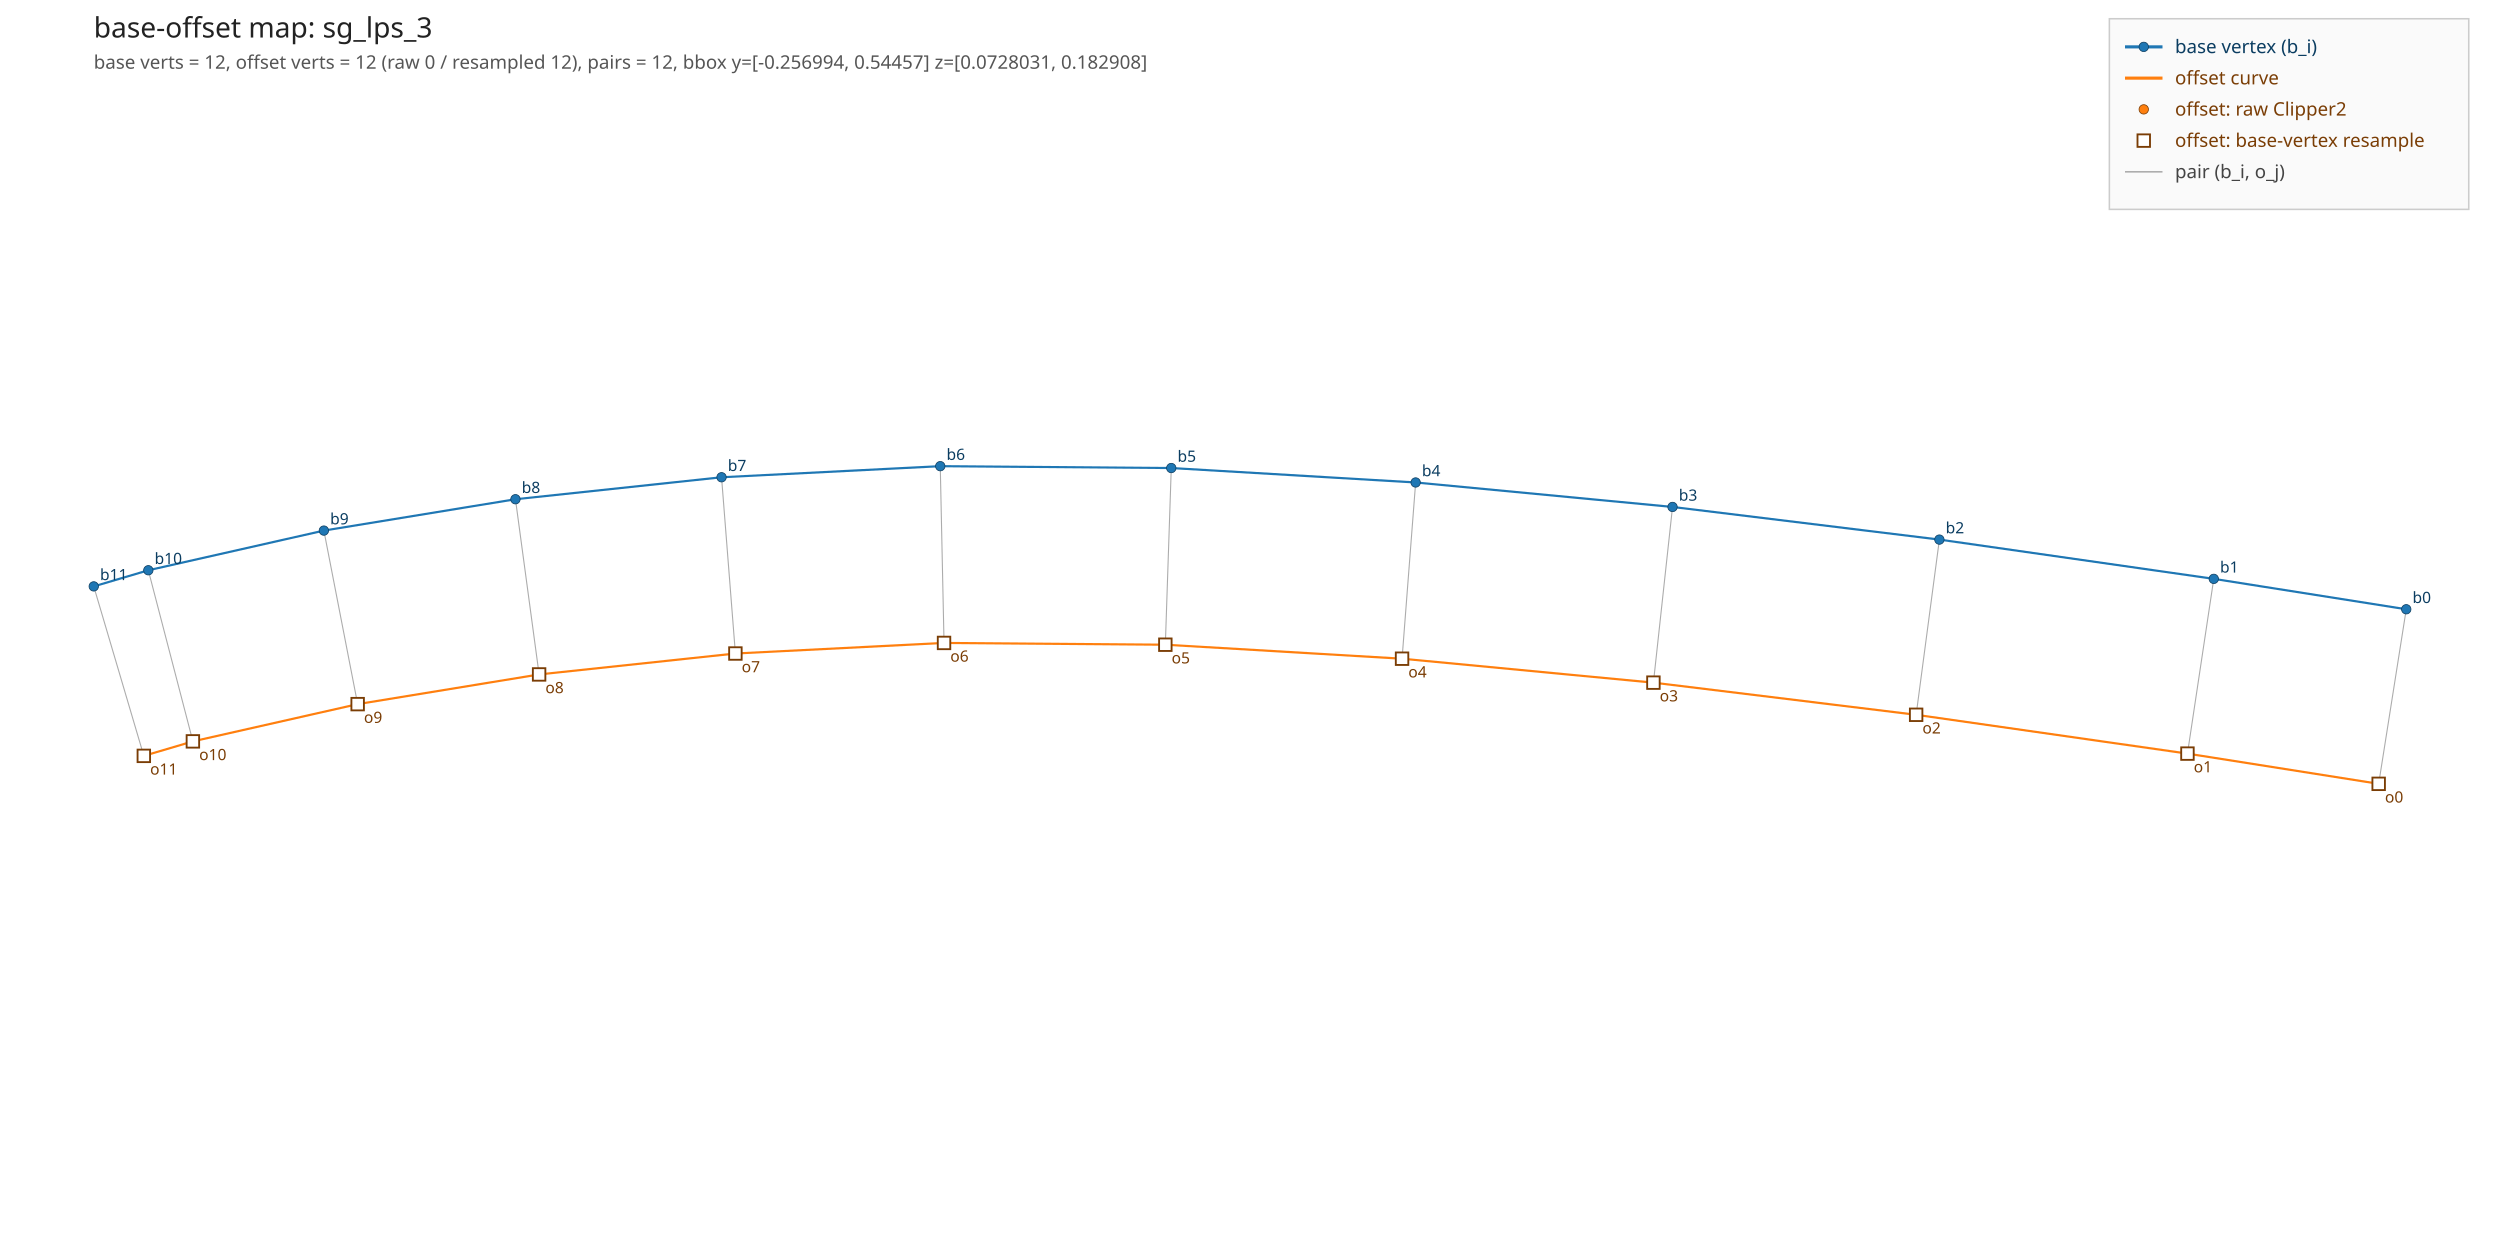
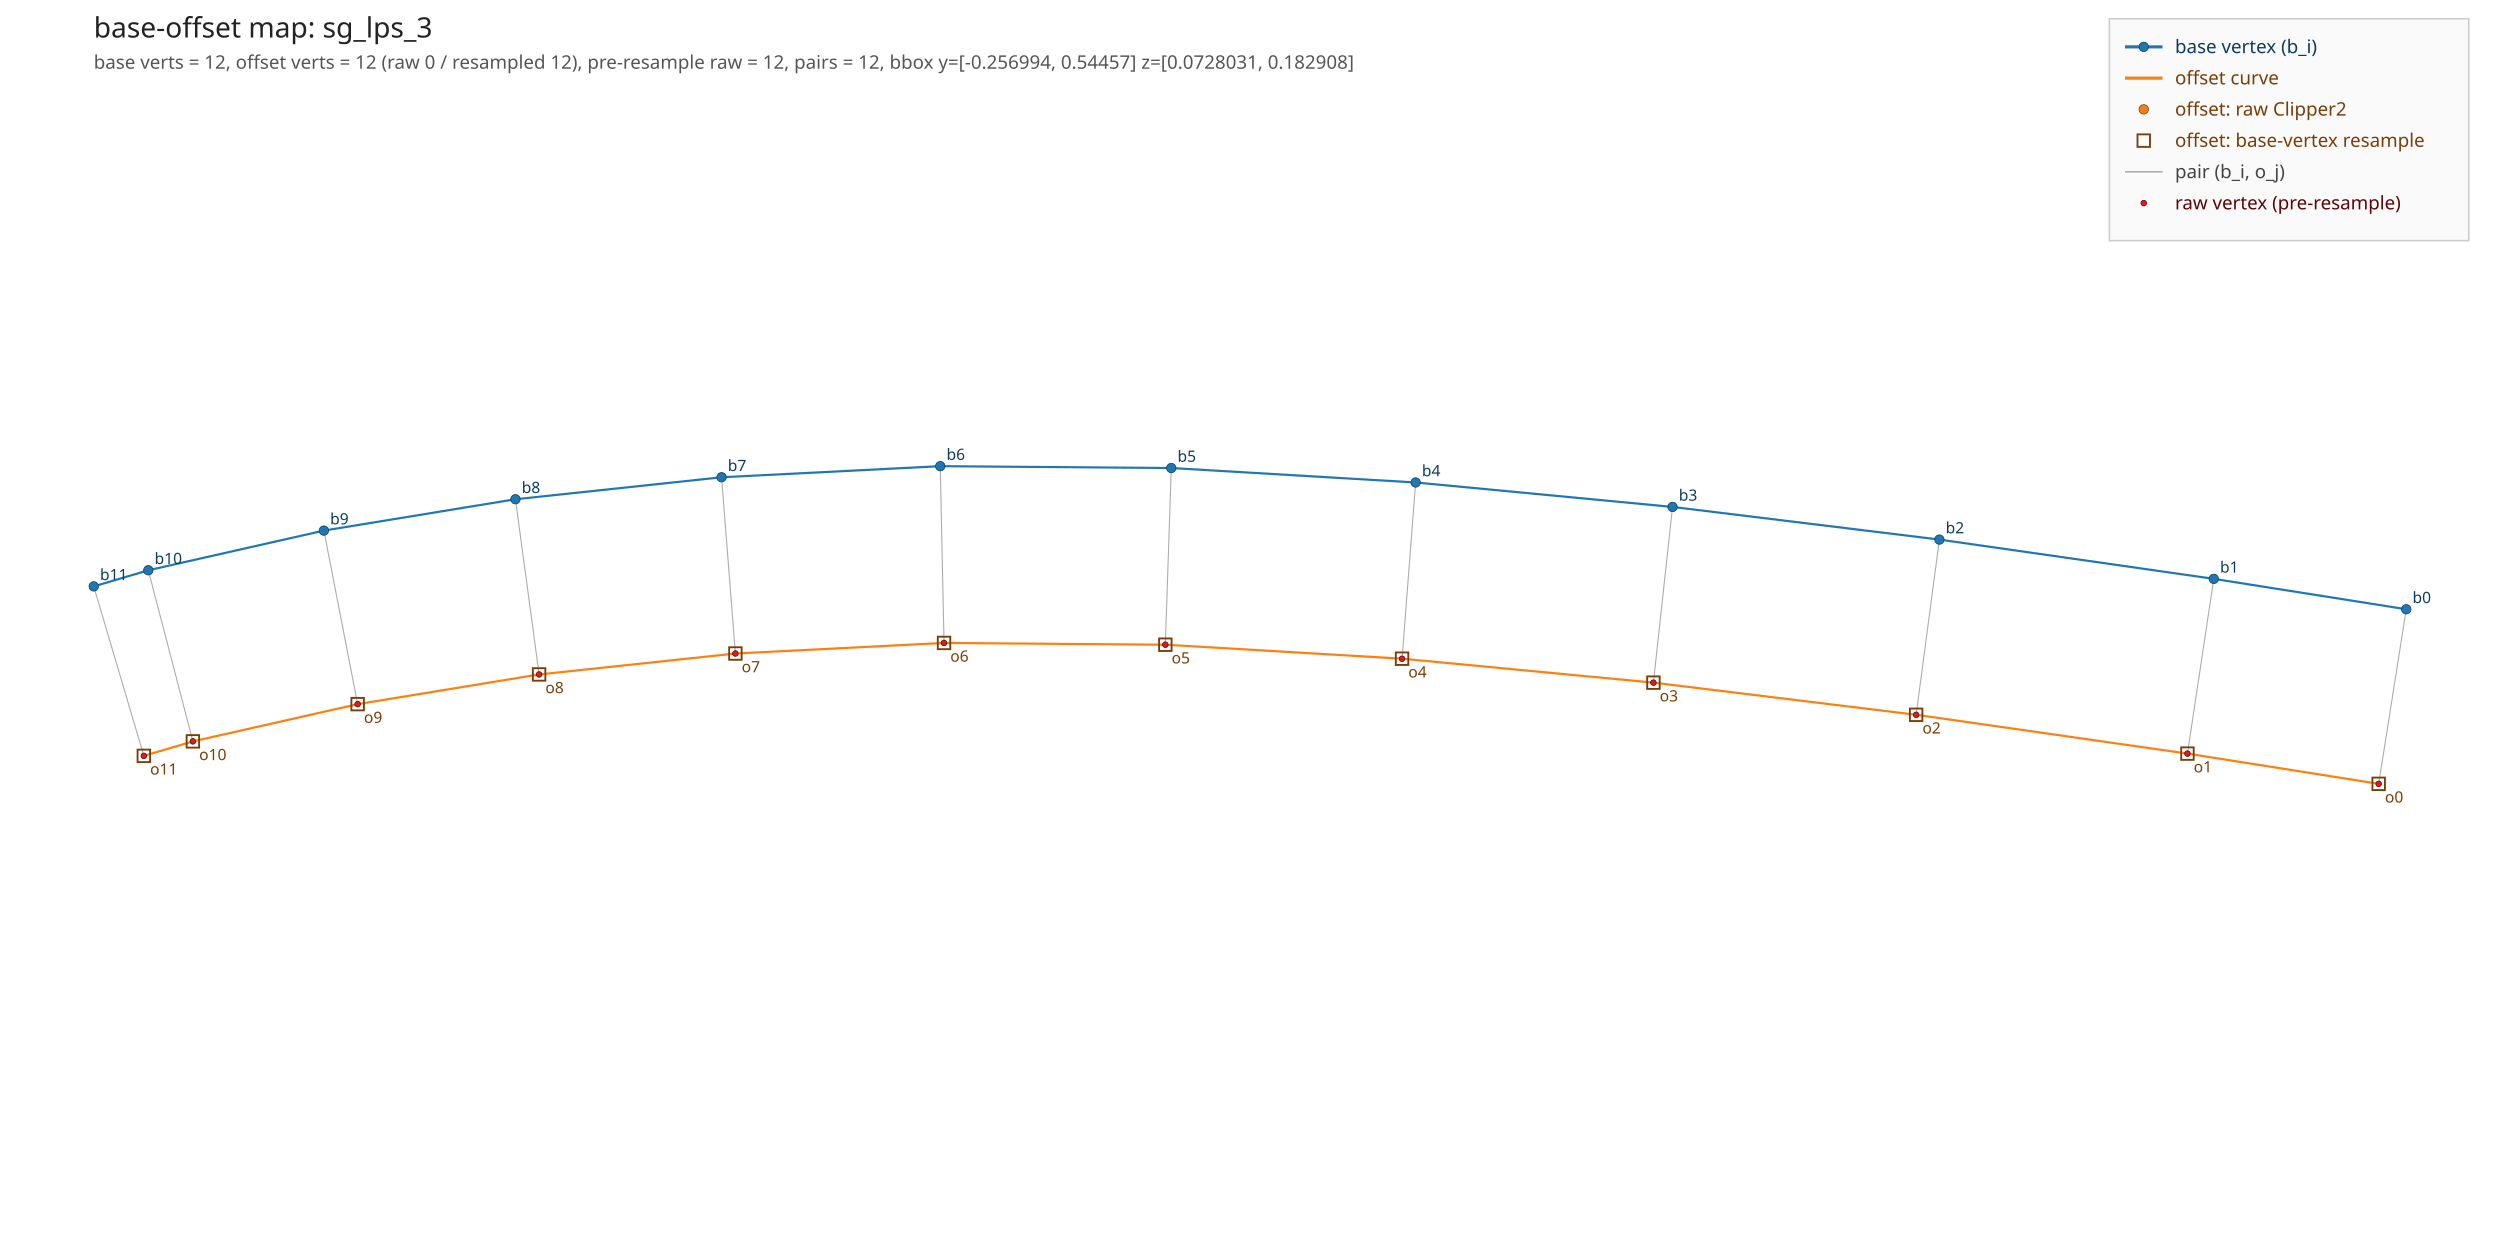
<svg xmlns="http://www.w3.org/2000/svg" viewBox="0 0 1600 800" width="1600" height="800">
  <rect width="100%" height="100%" fill="white" />
  <text x="60" y="24" font-family="sans-serif" font-size="18" fill="#222">base-offset map: sg_lps_3</text>
-   <text x="60" y="44" font-family="sans-serif" font-size="12" fill="#555">base verts = 12,  offset verts = 12 (raw 0 / resampled 12),  pairs = 12,  bbox y=[-0.256994, 0.54457]  z=[0.0728031, 0.182908]</text>
+   <text x="60" y="44" font-family="sans-serif" font-size="12" fill="#555">base verts = 12,  offset verts = 12 (raw 0 / resampled 12),  pre-resample raw = 12,  pairs = 12,  bbox y=[-0.256994, 0.54457]  z=[0.0728031, 0.182908]</text>
  <g stroke="#888" stroke-width="0.7" opacity="0.7">
    <line x1="1540" y1="389.933" x2="1522.35" y2="501.649" />
    <line x1="1416.81" y1="370.465" x2="1399.97" y2="482.31" />
    <line x1="1241.21" y1="345.337" x2="1226.33" y2="457.463" />
    <line x1="1070.42" y1="324.446" x2="1058.19" y2="436.895" />
    <line x1="906.016" y1="308.785" x2="897.314" y2="421.57" />
    <line x1="749.611" y1="299.541" x2="745.817" y2="412.616" />
    <line x1="601.769" y1="298.351" x2="604.181" y2="411.477" />
    <line x1="461.79" y1="305.451" x2="470.656" y2="418.249" />
    <line x1="329.891" y1="319.512" x2="345.031" y2="431.641" />
    <line x1="207.281" y1="339.576" x2="228.901" y2="450.645" />
    <line x1="94.927" y1="364.971" x2="123.448" y2="474.48" />
    <line x1="60" y1="375.29" x2="92.045" y2="483.758" />
  </g>
  <polyline fill="none" stroke="#1f77b4" stroke-width="1.4" points="1540,389.933 1416.81,370.465 1241.21,345.337 1070.42,324.446 906.016,308.785 749.611,299.541 601.769,298.351 461.79,305.451 329.891,319.512 207.281,339.576 94.927,364.971 60,375.29 " />
  <polyline fill="none" stroke="#ff7f0e" stroke-width="1.4" points="1522.35,501.649 1399.97,482.31 1226.33,457.463 1058.19,436.895 897.314,421.57 745.817,412.616 604.181,411.477 470.656,418.249 345.031,431.641 228.901,450.645 123.448,474.48 92.045,483.758 " />
  <circle cx="1540" cy="389.933" r="3" fill="#1f77b4" stroke="#0b3d61" stroke-width="0.5" />
  <text x="1544" y="385.933" font-family="sans-serif" font-size="10" fill="#0b3d61">b0</text>
  <circle cx="1416.81" cy="370.465" r="3" fill="#1f77b4" stroke="#0b3d61" stroke-width="0.5" />
  <text x="1420.81" y="366.465" font-family="sans-serif" font-size="10" fill="#0b3d61">b1</text>
  <circle cx="1241.21" cy="345.337" r="3" fill="#1f77b4" stroke="#0b3d61" stroke-width="0.5" />
  <text x="1245.21" y="341.337" font-family="sans-serif" font-size="10" fill="#0b3d61">b2</text>
  <circle cx="1070.42" cy="324.446" r="3" fill="#1f77b4" stroke="#0b3d61" stroke-width="0.5" />
  <text x="1074.42" y="320.446" font-family="sans-serif" font-size="10" fill="#0b3d61">b3</text>
  <circle cx="906.016" cy="308.785" r="3" fill="#1f77b4" stroke="#0b3d61" stroke-width="0.5" />
  <text x="910.016" y="304.785" font-family="sans-serif" font-size="10" fill="#0b3d61">b4</text>
  <circle cx="749.611" cy="299.541" r="3" fill="#1f77b4" stroke="#0b3d61" stroke-width="0.5" />
  <text x="753.611" y="295.541" font-family="sans-serif" font-size="10" fill="#0b3d61">b5</text>
  <circle cx="601.769" cy="298.351" r="3" fill="#1f77b4" stroke="#0b3d61" stroke-width="0.5" />
  <text x="605.769" y="294.351" font-family="sans-serif" font-size="10" fill="#0b3d61">b6</text>
  <circle cx="461.79" cy="305.451" r="3" fill="#1f77b4" stroke="#0b3d61" stroke-width="0.5" />
  <text x="465.79" y="301.451" font-family="sans-serif" font-size="10" fill="#0b3d61">b7</text>
  <circle cx="329.891" cy="319.512" r="3" fill="#1f77b4" stroke="#0b3d61" stroke-width="0.5" />
  <text x="333.891" y="315.512" font-family="sans-serif" font-size="10" fill="#0b3d61">b8</text>
  <circle cx="207.281" cy="339.576" r="3" fill="#1f77b4" stroke="#0b3d61" stroke-width="0.5" />
  <text x="211.281" y="335.576" font-family="sans-serif" font-size="10" fill="#0b3d61">b9</text>
  <circle cx="94.927" cy="364.971" r="3" fill="#1f77b4" stroke="#0b3d61" stroke-width="0.5" />
  <text x="98.927" y="360.971" font-family="sans-serif" font-size="10" fill="#0b3d61">b10</text>
  <circle cx="60" cy="375.29" r="3" fill="#1f77b4" stroke="#0b3d61" stroke-width="0.5" />
  <text x="64" y="371.29" font-family="sans-serif" font-size="10" fill="#0b3d61">b11</text>
-   <rect x="1518.35" y="497.649" width="8" height="8" fill="white" stroke="#7a3d05" stroke-width="1.2" />
+   <rect x="1518.35" y="497.649" width="8" height="8" fill="none" stroke="#7a3d05" stroke-width="1.2" />
  <text x="1526.35" y="513.649" font-family="sans-serif" font-size="10" fill="#7a3d05">o0</text>
-   <rect x="1395.97" y="478.31" width="8" height="8" fill="white" stroke="#7a3d05" stroke-width="1.2" />
+   <rect x="1395.97" y="478.31" width="8" height="8" fill="none" stroke="#7a3d05" stroke-width="1.2" />
  <text x="1403.97" y="494.31" font-family="sans-serif" font-size="10" fill="#7a3d05">o1</text>
-   <rect x="1222.33" y="453.463" width="8" height="8" fill="white" stroke="#7a3d05" stroke-width="1.2" />
+   <rect x="1222.33" y="453.463" width="8" height="8" fill="none" stroke="#7a3d05" stroke-width="1.2" />
  <text x="1230.33" y="469.463" font-family="sans-serif" font-size="10" fill="#7a3d05">o2</text>
-   <rect x="1054.19" y="432.895" width="8" height="8" fill="white" stroke="#7a3d05" stroke-width="1.2" />
+   <rect x="1054.19" y="432.895" width="8" height="8" fill="none" stroke="#7a3d05" stroke-width="1.2" />
  <text x="1062.19" y="448.895" font-family="sans-serif" font-size="10" fill="#7a3d05">o3</text>
-   <rect x="893.314" y="417.57" width="8" height="8" fill="white" stroke="#7a3d05" stroke-width="1.2" />
+   <rect x="893.314" y="417.57" width="8" height="8" fill="none" stroke="#7a3d05" stroke-width="1.2" />
  <text x="901.314" y="433.57" font-family="sans-serif" font-size="10" fill="#7a3d05">o4</text>
-   <rect x="741.817" y="408.616" width="8" height="8" fill="white" stroke="#7a3d05" stroke-width="1.2" />
+   <rect x="741.817" y="408.616" width="8" height="8" fill="none" stroke="#7a3d05" stroke-width="1.2" />
  <text x="749.817" y="424.616" font-family="sans-serif" font-size="10" fill="#7a3d05">o5</text>
-   <rect x="600.181" y="407.477" width="8" height="8" fill="white" stroke="#7a3d05" stroke-width="1.2" />
+   <rect x="600.181" y="407.477" width="8" height="8" fill="none" stroke="#7a3d05" stroke-width="1.2" />
  <text x="608.181" y="423.477" font-family="sans-serif" font-size="10" fill="#7a3d05">o6</text>
-   <rect x="466.656" y="414.249" width="8" height="8" fill="white" stroke="#7a3d05" stroke-width="1.2" />
+   <rect x="466.656" y="414.249" width="8" height="8" fill="none" stroke="#7a3d05" stroke-width="1.2" />
  <text x="474.656" y="430.249" font-family="sans-serif" font-size="10" fill="#7a3d05">o7</text>
-   <rect x="341.031" y="427.641" width="8" height="8" fill="white" stroke="#7a3d05" stroke-width="1.2" />
+   <rect x="341.031" y="427.641" width="8" height="8" fill="none" stroke="#7a3d05" stroke-width="1.2" />
  <text x="349.031" y="443.641" font-family="sans-serif" font-size="10" fill="#7a3d05">o8</text>
-   <rect x="224.901" y="446.645" width="8" height="8" fill="white" stroke="#7a3d05" stroke-width="1.2" />
+   <rect x="224.901" y="446.645" width="8" height="8" fill="none" stroke="#7a3d05" stroke-width="1.2" />
  <text x="232.901" y="462.645" font-family="sans-serif" font-size="10" fill="#7a3d05">o9</text>
-   <rect x="119.448" y="470.48" width="8" height="8" fill="white" stroke="#7a3d05" stroke-width="1.2" />
+   <rect x="119.448" y="470.48" width="8" height="8" fill="none" stroke="#7a3d05" stroke-width="1.2" />
  <text x="127.448" y="486.48" font-family="sans-serif" font-size="10" fill="#7a3d05">o10</text>
-   <rect x="88.045" y="479.758" width="8" height="8" fill="white" stroke="#7a3d05" stroke-width="1.2" />
+   <rect x="88.045" y="479.758" width="8" height="8" fill="none" stroke="#7a3d05" stroke-width="1.2" />
  <text x="96.045" y="495.758" font-family="sans-serif" font-size="10" fill="#7a3d05">o11</text>
+   <circle cx="1522.35" cy="501.649" r="1.8" fill="#e41a1c" stroke="#5a0606" stroke-width="0.5" />
+   <circle cx="1399.97" cy="482.31" r="1.8" fill="#e41a1c" stroke="#5a0606" stroke-width="0.5" />
+   <circle cx="1226.33" cy="457.463" r="1.8" fill="#e41a1c" stroke="#5a0606" stroke-width="0.5" />
+   <circle cx="1058.19" cy="436.895" r="1.8" fill="#e41a1c" stroke="#5a0606" stroke-width="0.5" />
+   <circle cx="897.314" cy="421.57" r="1.8" fill="#e41a1c" stroke="#5a0606" stroke-width="0.5" />
+   <circle cx="745.817" cy="412.616" r="1.8" fill="#e41a1c" stroke="#5a0606" stroke-width="0.5" />
+   <circle cx="604.181" cy="411.477" r="1.8" fill="#e41a1c" stroke="#5a0606" stroke-width="0.5" />
+   <circle cx="470.656" cy="418.249" r="1.8" fill="#e41a1c" stroke="#5a0606" stroke-width="0.5" />
+   <circle cx="345.031" cy="431.641" r="1.8" fill="#e41a1c" stroke="#5a0606" stroke-width="0.5" />
+   <circle cx="228.901" cy="450.645" r="1.8" fill="#e41a1c" stroke="#5a0606" stroke-width="0.5" />
+   <circle cx="123.448" cy="474.48" r="1.8" fill="#e41a1c" stroke="#5a0606" stroke-width="0.5" />
+   <circle cx="92.045" cy="483.758" r="1.8" fill="#e41a1c" stroke="#5a0606" stroke-width="0.5" />
  <g font-family="sans-serif" font-size="12">
-     <rect x="1350" y="12" width="230" height="122" fill="#fafafa" stroke="#ccc" />
+     <rect x="1350" y="12" width="230" height="142" fill="#fafafa" stroke="#ccc" />
    <line x1="1360" y1="30" x2="1384" y2="30" stroke="#1f77b4" stroke-width="2" />
    <circle cx="1372" cy="30" r="3" fill="#1f77b4" stroke="#0b3d61" stroke-width="0.5" />
    <text x="1392" y="34" font-family="sans-serif" font-size="12" fill="#0b3d61">base vertex (b_i)</text>
    <line x1="1360" y1="50" x2="1384" y2="50" stroke="#ff7f0e" stroke-width="2" />
    <text x="1392" y="54" font-family="sans-serif" font-size="12" fill="#7a3d05">offset curve</text>
    <circle cx="1372" cy="70" r="3" fill="#ff7f0e" stroke="#7a3d05" stroke-width="0.5" />
    <text x="1392" y="74" font-family="sans-serif" font-size="12" fill="#7a3d05">offset: raw Clipper2</text>
    <rect x="1368" y="86" width="8" height="8" fill="white" stroke="#7a3d05" stroke-width="1.2" />
    <text x="1392" y="94" font-family="sans-serif" font-size="12" fill="#7a3d05">offset: base-vertex resample</text>
    <line x1="1360" y1="110" x2="1384" y2="110" stroke="#888" stroke-width="0.7" />
    <text x="1392" y="114" font-family="sans-serif" font-size="12" fill="#444">pair (b_i, o_j)</text>
+     <circle cx="1372" cy="130" r="1.8" fill="#e41a1c" stroke="#5a0606" stroke-width="0.5" />
+     <text x="1392" y="134" font-family="sans-serif" font-size="12" fill="#5a0606">raw vertex (pre-resample)</text>
  </g>
</svg>
